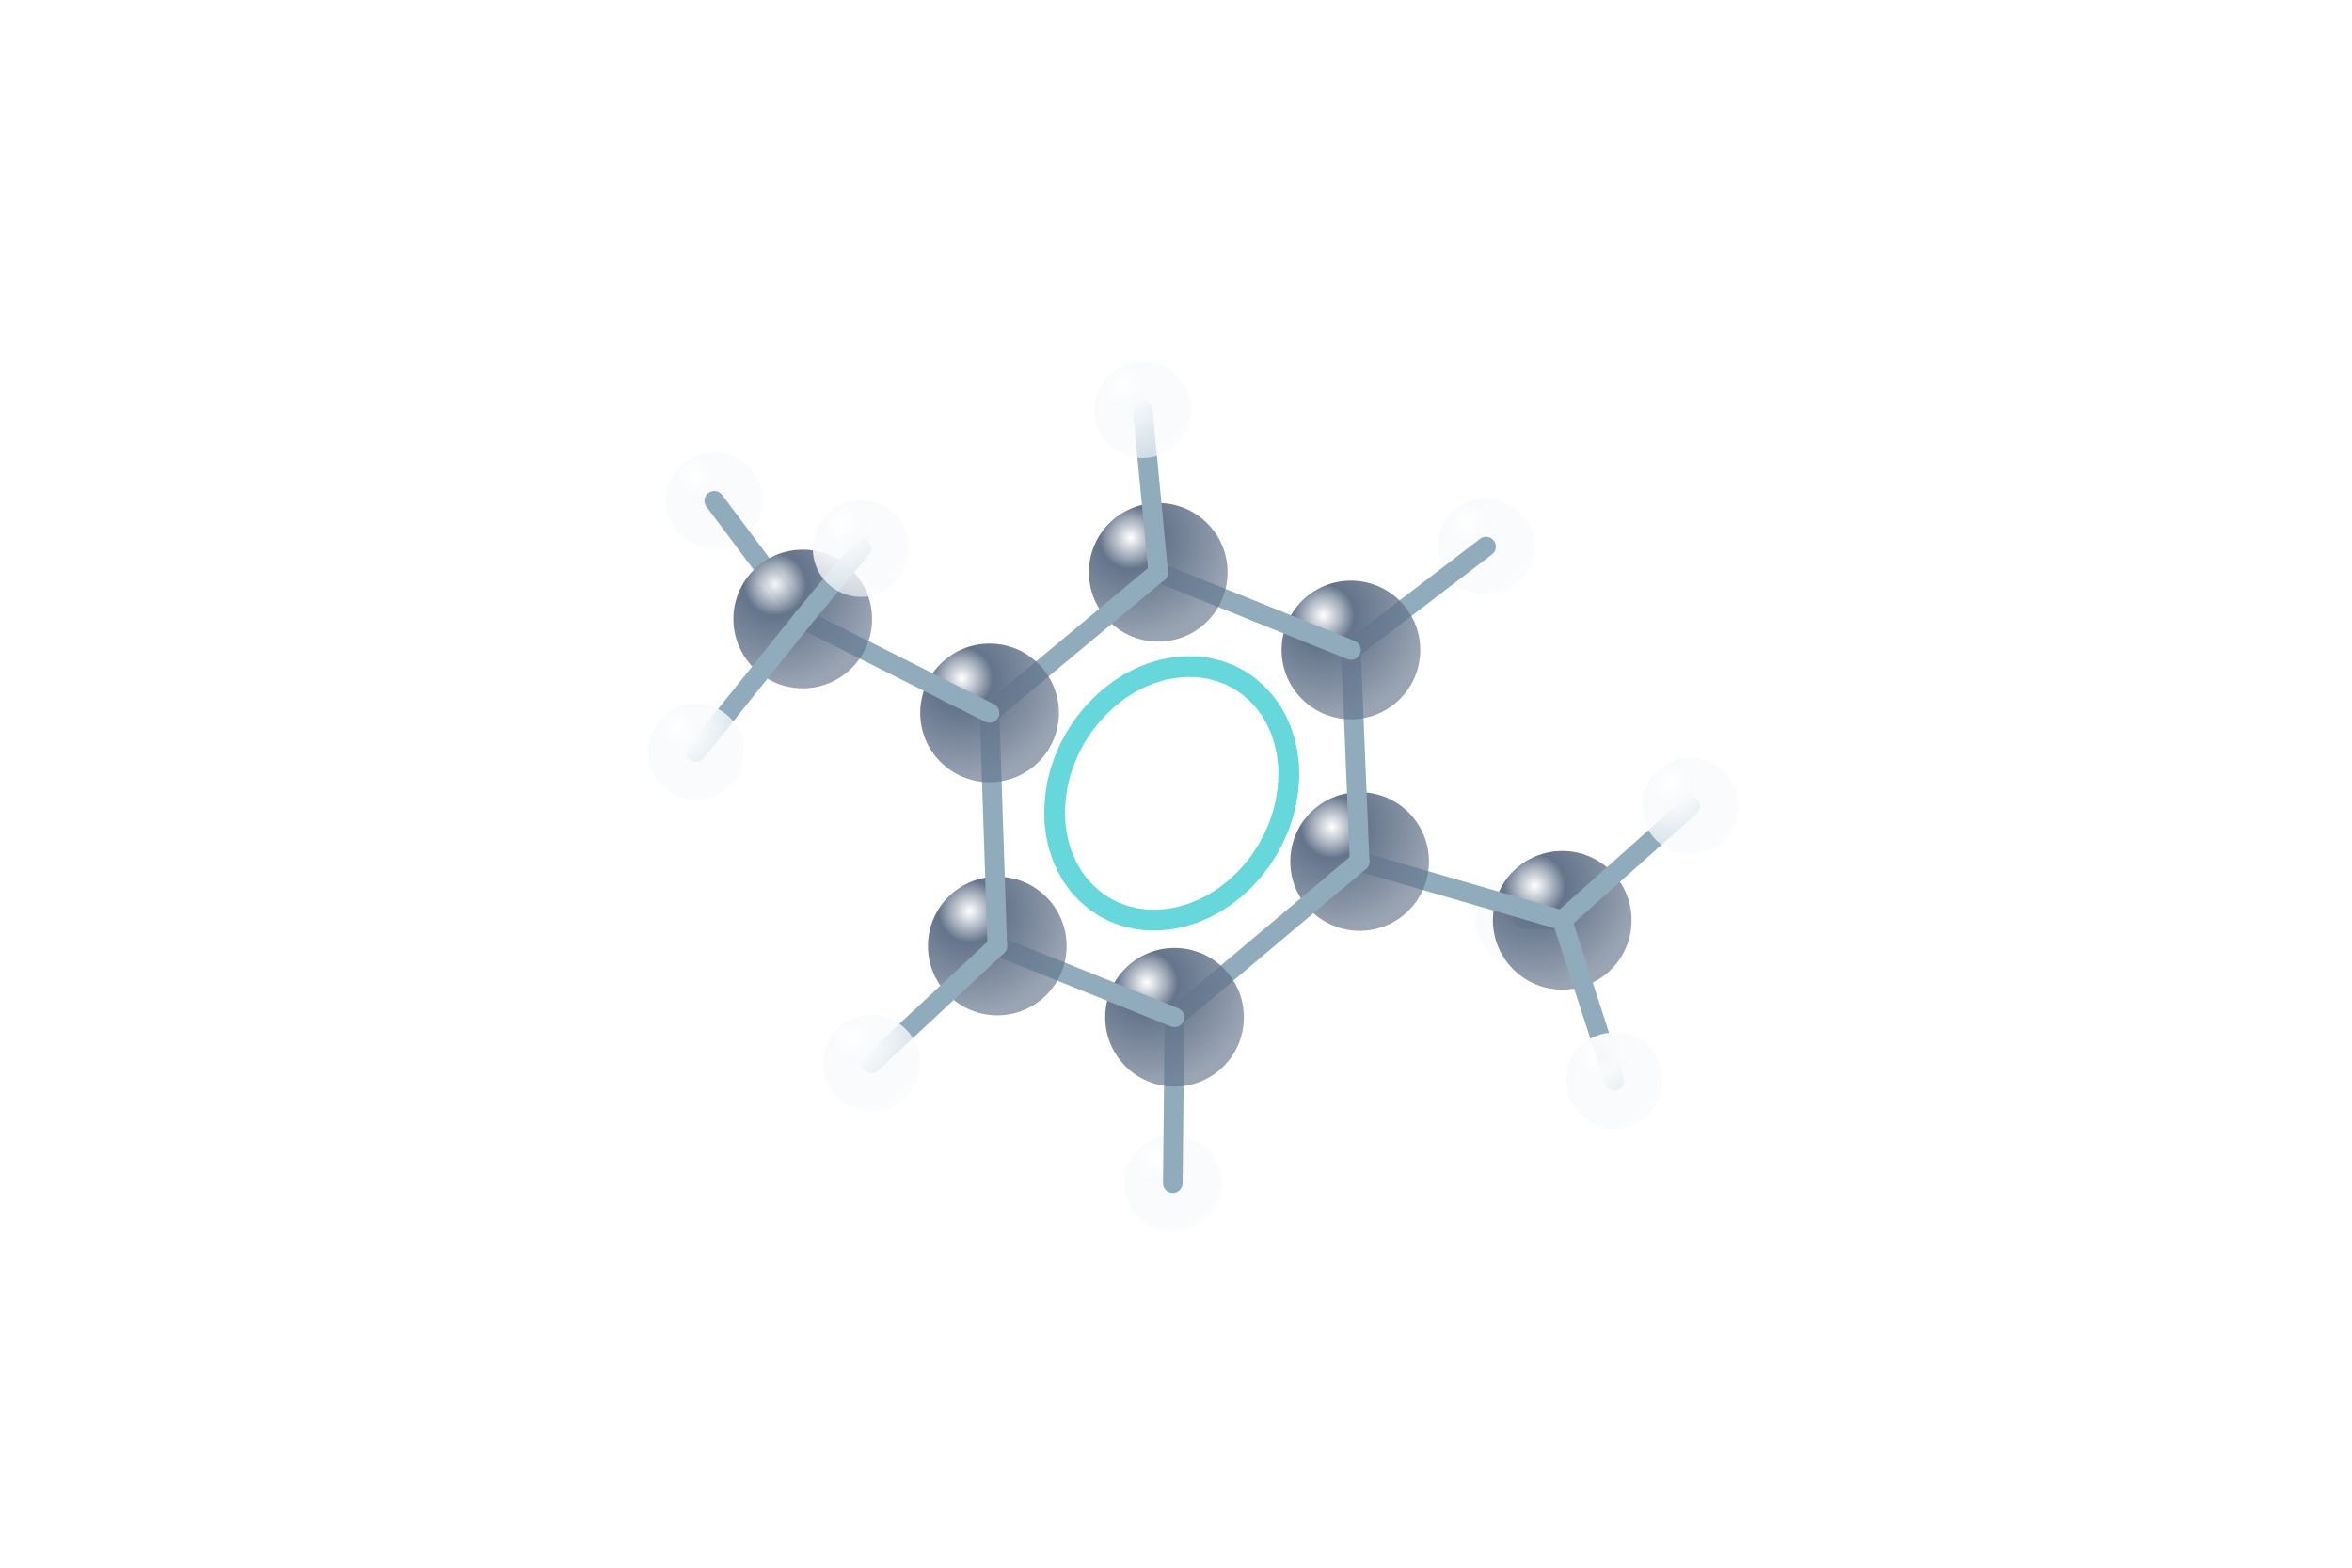
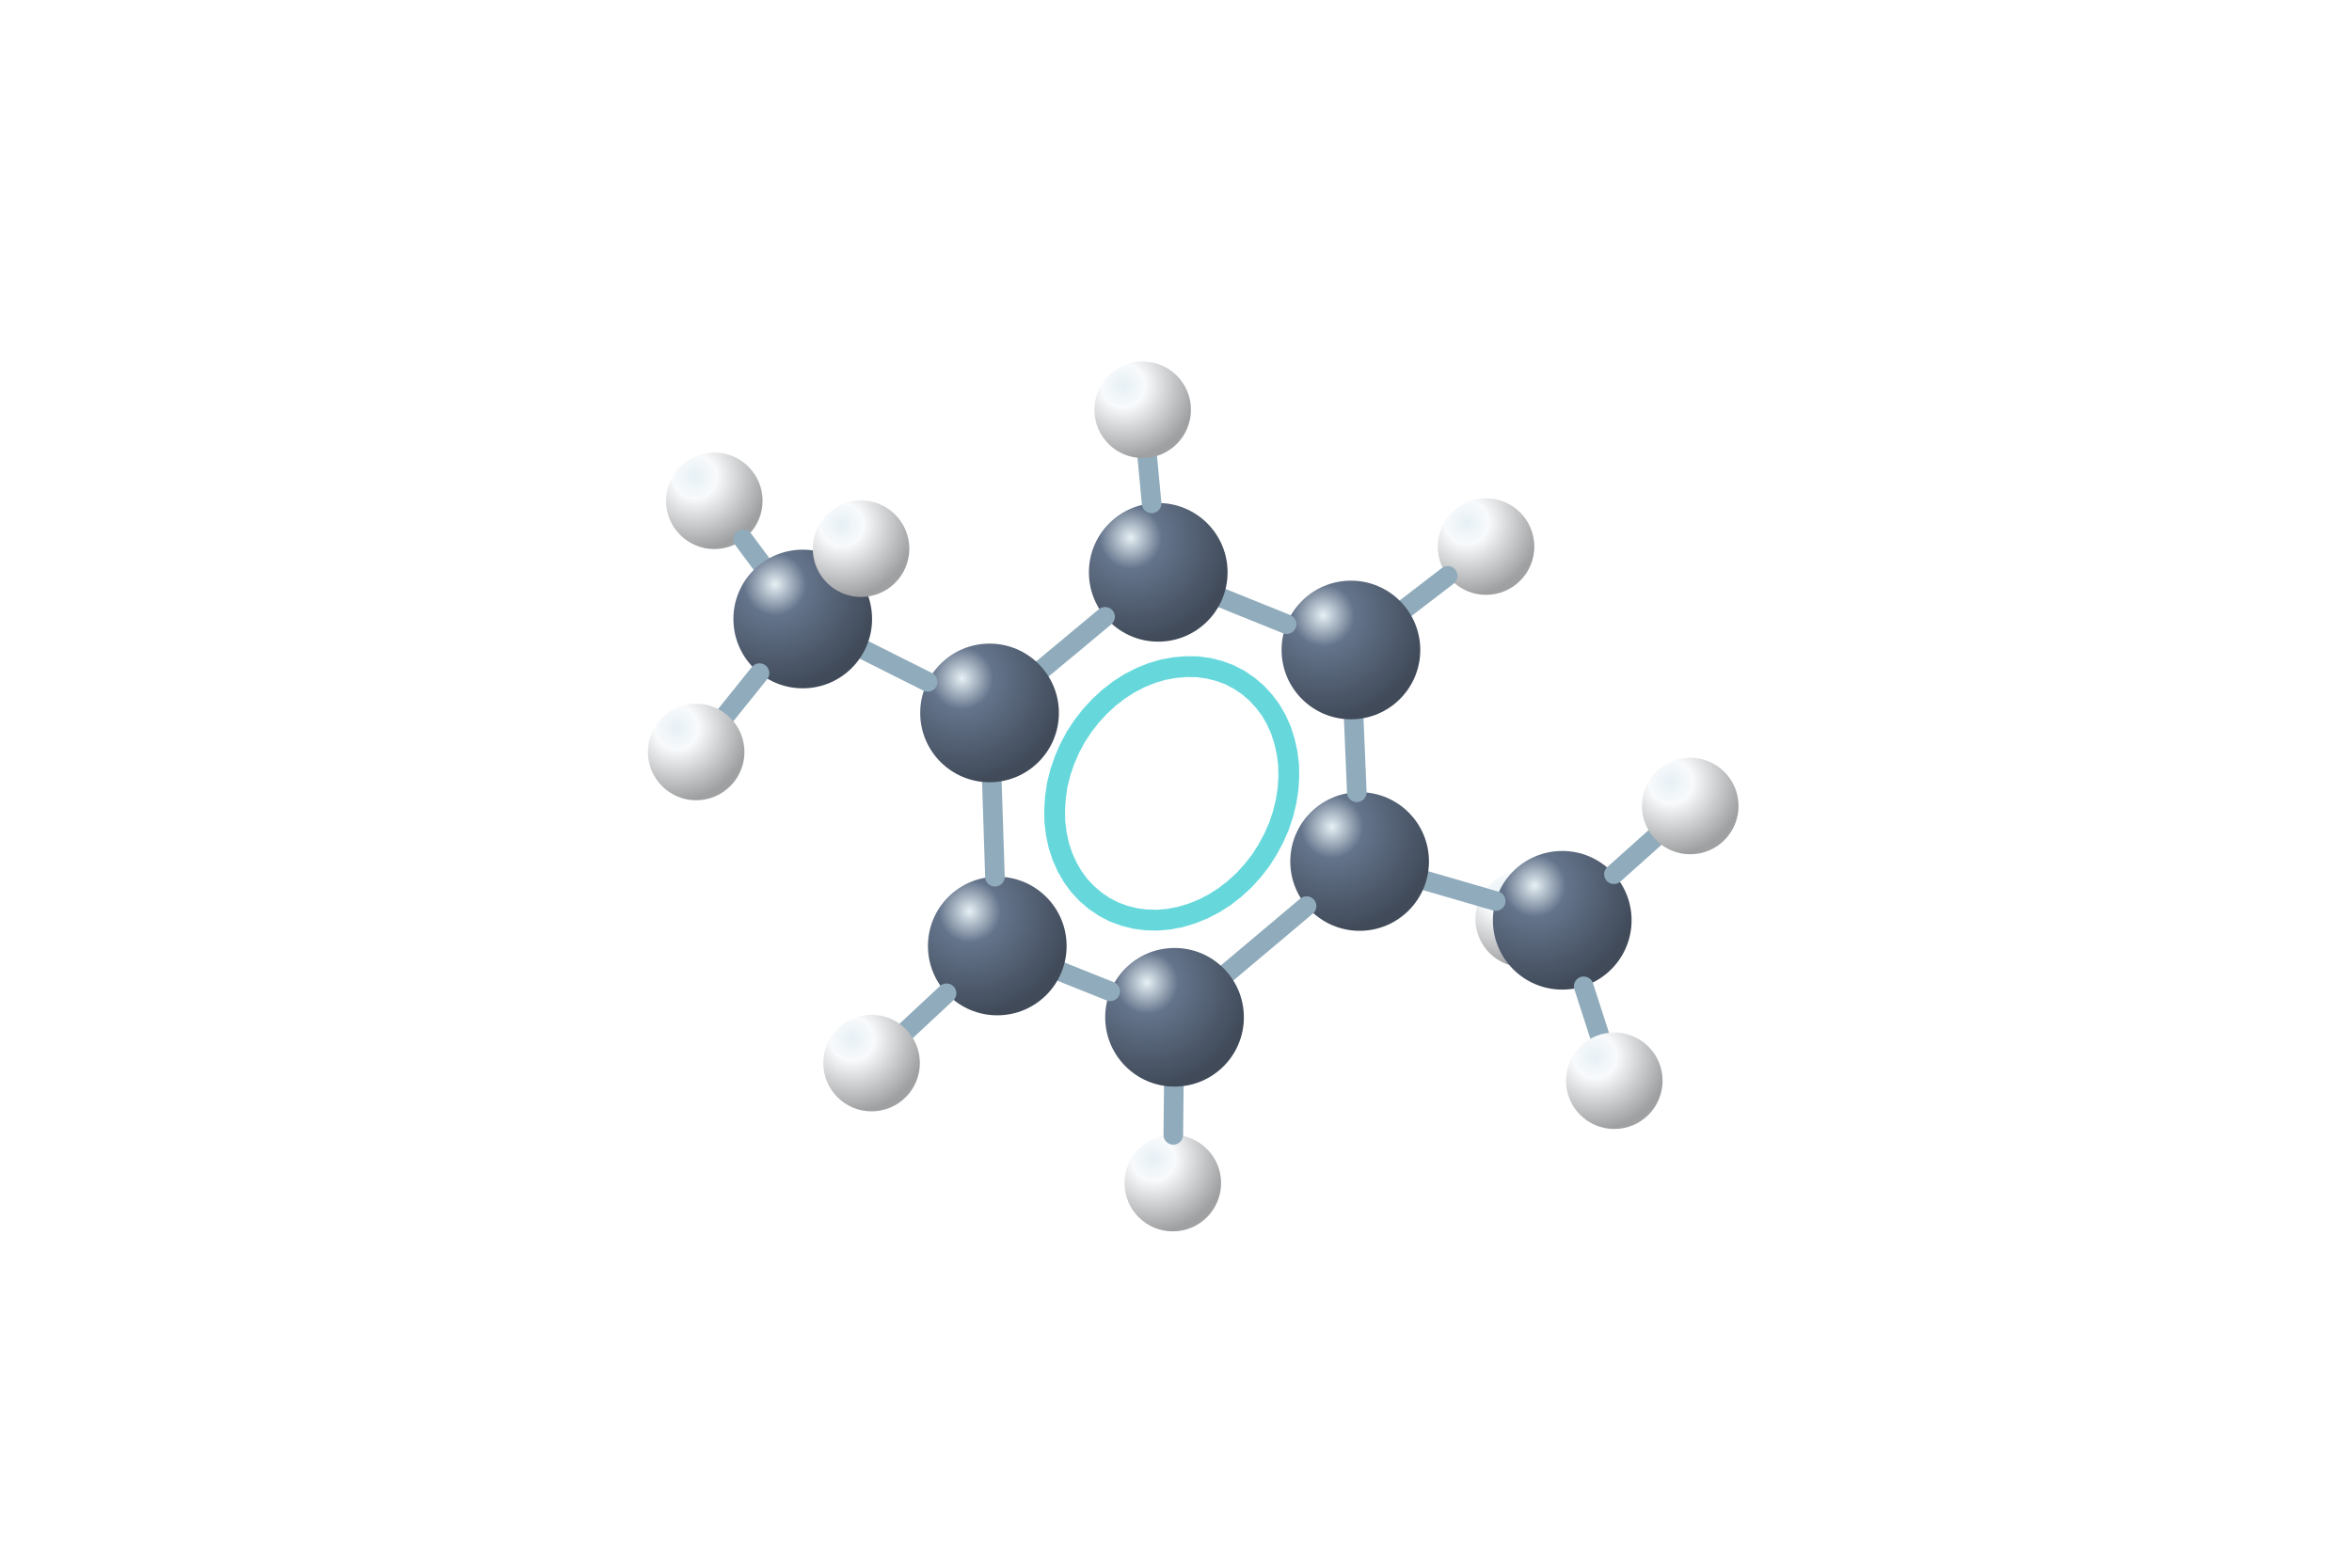
<svg xmlns="http://www.w3.org/2000/svg" viewBox="0 0 192 128">
  <defs>
    <radialGradient id="C" cx="30%" cy="25%" r="75%">
-       <stop stop-color="#fff" stop-opacity=".9" />
+       <stop stop-color="#e6f0f5" />
      <stop offset=".3" stop-color="#64748b" />
-       <stop offset="1" stop-color="#64748b" stop-opacity=".65" />
+       <stop offset="1" stop-color="#404a59" />
    </radialGradient>
    <radialGradient id="H" cx="30%" cy="25%" r="75%">
-       <stop stop-color="#fff" stop-opacity=".9" />
+       <stop stop-color="#e6f0f5" />
      <stop offset=".3" stop-color="#f8fafc" />
-       <stop offset="1" stop-color="#f8fafc" stop-opacity=".65" />
+       <stop offset="1" stop-color="#9fa0a1" />
    </radialGradient>
  </defs>
  <circle cx="124.38" cy="75.03" r="3.94" fill="url(#H)" />
-   <path d="M127.53 75.14L124.38 75.03" stroke="#90acbc" stroke-width="1.6" stroke-linecap="round" />
  <circle cx="127.53" cy="75.14" r="5.66" fill="url(#C)" />
-   <path d="M127.53 75.14L137.98 65.81" stroke="#90acbc" stroke-width="1.6" stroke-linecap="round" />
-   <path d="M127.53 75.14L131.78 88.24" stroke="#90acbc" stroke-width="1.6" stroke-linecap="round" />
+   <path d="M131.75 71.38L135.05 68.43" stroke="#90acbc" stroke-width="1.6" stroke-linecap="round" />
+   <path d="M129.28 80.53L130.56 84.49" stroke="#90acbc" stroke-width="1.6" stroke-linecap="round" />
  <circle cx="137.98" cy="65.81" r="3.94" fill="url(#H)" />
  <circle cx="131.78" cy="88.24" r="3.94" fill="url(#H)" />
-   <path d="M110.99 70.34L127.53 75.14" stroke="#90acbc" stroke-width="1.6" stroke-linecap="round" />
+   <path d="M116.43 71.92L122.1 73.57" stroke="#90acbc" stroke-width="1.6" stroke-linecap="round" />
  <circle cx="95.74" cy="96.6" r="3.94" fill="url(#H)" />
  <circle cx="110.99" cy="70.34" r="5.66" fill="url(#C)" />
-   <path d="M95.88 83.06L95.74 96.6" stroke="#90acbc" stroke-width="1.6" stroke-linecap="round" />
-   <path d="M110.99 70.34L95.88 83.06" stroke="#90acbc" stroke-width="1.6" stroke-linecap="round" />
-   <path d="M110.28 53.07L110.99 70.34" stroke="#90acbc" stroke-width="1.6" stroke-linecap="round" />
+   <path d="M95.82 88.71L95.78 92.66" stroke="#90acbc" stroke-width="1.6" stroke-linecap="round" />
+   <path d="M106.66 73.98L100.21 79.41" stroke="#90acbc" stroke-width="1.6" stroke-linecap="round" />
+   <path d="M110.51 58.73L110.76 64.69" stroke="#90acbc" stroke-width="1.6" stroke-linecap="round" />
  <circle cx="121.31" cy="44.63" r="3.94" fill="url(#H)" />
-   <path d="M110.28 53.07L121.31 44.63" stroke="#90acbc" stroke-width="1.6" stroke-linecap="round" />
+   <path d="M114.77 49.64L118.18 47.02" stroke="#90acbc" stroke-width="1.6" stroke-linecap="round" />
  <circle cx="95.88" cy="83.06" r="5.66" fill="url(#C)" />
  <circle cx="110.28" cy="53.07" r="5.66" fill="url(#C)" />
-   <path d="M95.88 83.06L81.41 77.24" stroke="#90acbc" stroke-width="1.6" stroke-linecap="round" />
+   <path d="M90.63 80.94L86.66 79.35" stroke="#90acbc" stroke-width="1.6" stroke-linecap="round" />
  <path d="M87.32 61.1L86.9 62.07L86.56 63.06L86.31 64.07L86.16 65.09L86.09 66.1L86.11 67.1L86.23 68.08L86.43 69.02L86.73 69.93L87.11 70.78L87.57 71.58L88.11 72.31L88.73 72.97L89.41 73.55L90.15 74.05L90.94 74.46L91.78 74.77L92.66 74.99L93.56 75.11L94.48 75.13L95.42 75.05L96.36 74.87L97.29 74.59L98.21 74.22L99.1 73.76L99.96 73.21L100.77 72.58L101.54 71.88L102.25 71.1L102.9 70.27L103.47 69.38L103.97 68.45L104.4 67.48L104.73 66.49L104.98 65.48L105.14 64.47L105.21 63.45L105.19 62.45L105.07 61.47L104.86 60.53L104.57 59.62L104.19 58.77L103.73 57.97L103.18 57.24L102.57 56.58L101.89 56L101.15 55.5L100.36 55.09L99.52 54.78L98.64 54.56L97.74 54.44L96.81 54.43L95.88 54.51L94.94 54.68L94.01 54.96L93.09 55.33L92.2 55.79L91.34 56.34L90.53 56.97L89.76 57.68L89.05 58.45L88.4 59.28L87.82 60.17Z" fill="none" stroke="#66d8dc" stroke-width="1.7" />
-   <path d="M94.55 46.73L110.28 53.07" stroke="#90acbc" stroke-width="1.6" stroke-linecap="round" />
+   <path d="M99.8 48.85L105.03 50.96" stroke="#90acbc" stroke-width="1.6" stroke-linecap="round" />
  <circle cx="81.41" cy="77.24" r="5.66" fill="url(#C)" />
-   <path d="M81.41 77.24L71.15 86.8" stroke="#90acbc" stroke-width="1.6" stroke-linecap="round" />
+   <path d="M77.27 81.1L74.03 84.12" stroke="#90acbc" stroke-width="1.6" stroke-linecap="round" />
  <circle cx="71.15" cy="86.8" r="3.94" fill="url(#H)" />
-   <path d="M81.41 77.24L80.78 58.21" stroke="#90acbc" stroke-width="1.6" stroke-linecap="round" />
+   <path d="M81.22 71.58L80.97 63.87" stroke="#90acbc" stroke-width="1.6" stroke-linecap="round" />
  <circle cx="94.55" cy="46.73" r="5.66" fill="url(#C)" />
-   <path d="M80.78 58.21L94.55 46.73" stroke="#90acbc" stroke-width="1.6" stroke-linecap="round" />
-   <path d="M94.55 46.73L93.28 33.46" stroke="#90acbc" stroke-width="1.6" stroke-linecap="round" />
+   <path d="M85.13 54.59L90.21 50.36" stroke="#90acbc" stroke-width="1.6" stroke-linecap="round" />
+   <path d="M94.01 41.1L93.66 37.38" stroke="#90acbc" stroke-width="1.6" stroke-linecap="round" />
  <circle cx="80.78" cy="58.21" r="5.66" fill="url(#C)" />
  <circle cx="93.28" cy="33.46" r="3.94" fill="url(#H)" />
  <circle cx="58.31" cy="40.89" r="3.94" fill="url(#H)" />
-   <path d="M80.78 58.21L65.53 50.54" stroke="#90acbc" stroke-width="1.6" stroke-linecap="round" />
-   <path d="M65.53 50.54L58.31 40.89" stroke="#90acbc" stroke-width="1.6" stroke-linecap="round" />
+   <path d="M75.73 55.67L70.59 53.09" stroke="#90acbc" stroke-width="1.6" stroke-linecap="round" />
+   <path d="M62.14 46.01L60.67 44.04" stroke="#90acbc" stroke-width="1.6" stroke-linecap="round" />
  <circle cx="65.53" cy="50.54" r="5.66" fill="url(#C)" />
-   <path d="M65.53 50.54L56.83 61.4" stroke="#90acbc" stroke-width="1.6" stroke-linecap="round" />
+   <path d="M62 54.96L59.29 58.33" stroke="#90acbc" stroke-width="1.6" stroke-linecap="round" />
  <circle cx="56.83" cy="61.4" r="3.94" fill="url(#H)" />
-   <path d="M65.53 50.54L70.29 44.8" stroke="#90acbc" stroke-width="1.6" stroke-linecap="round" />
  <circle cx="70.29" cy="44.8" r="3.94" fill="url(#H)" />
</svg>
